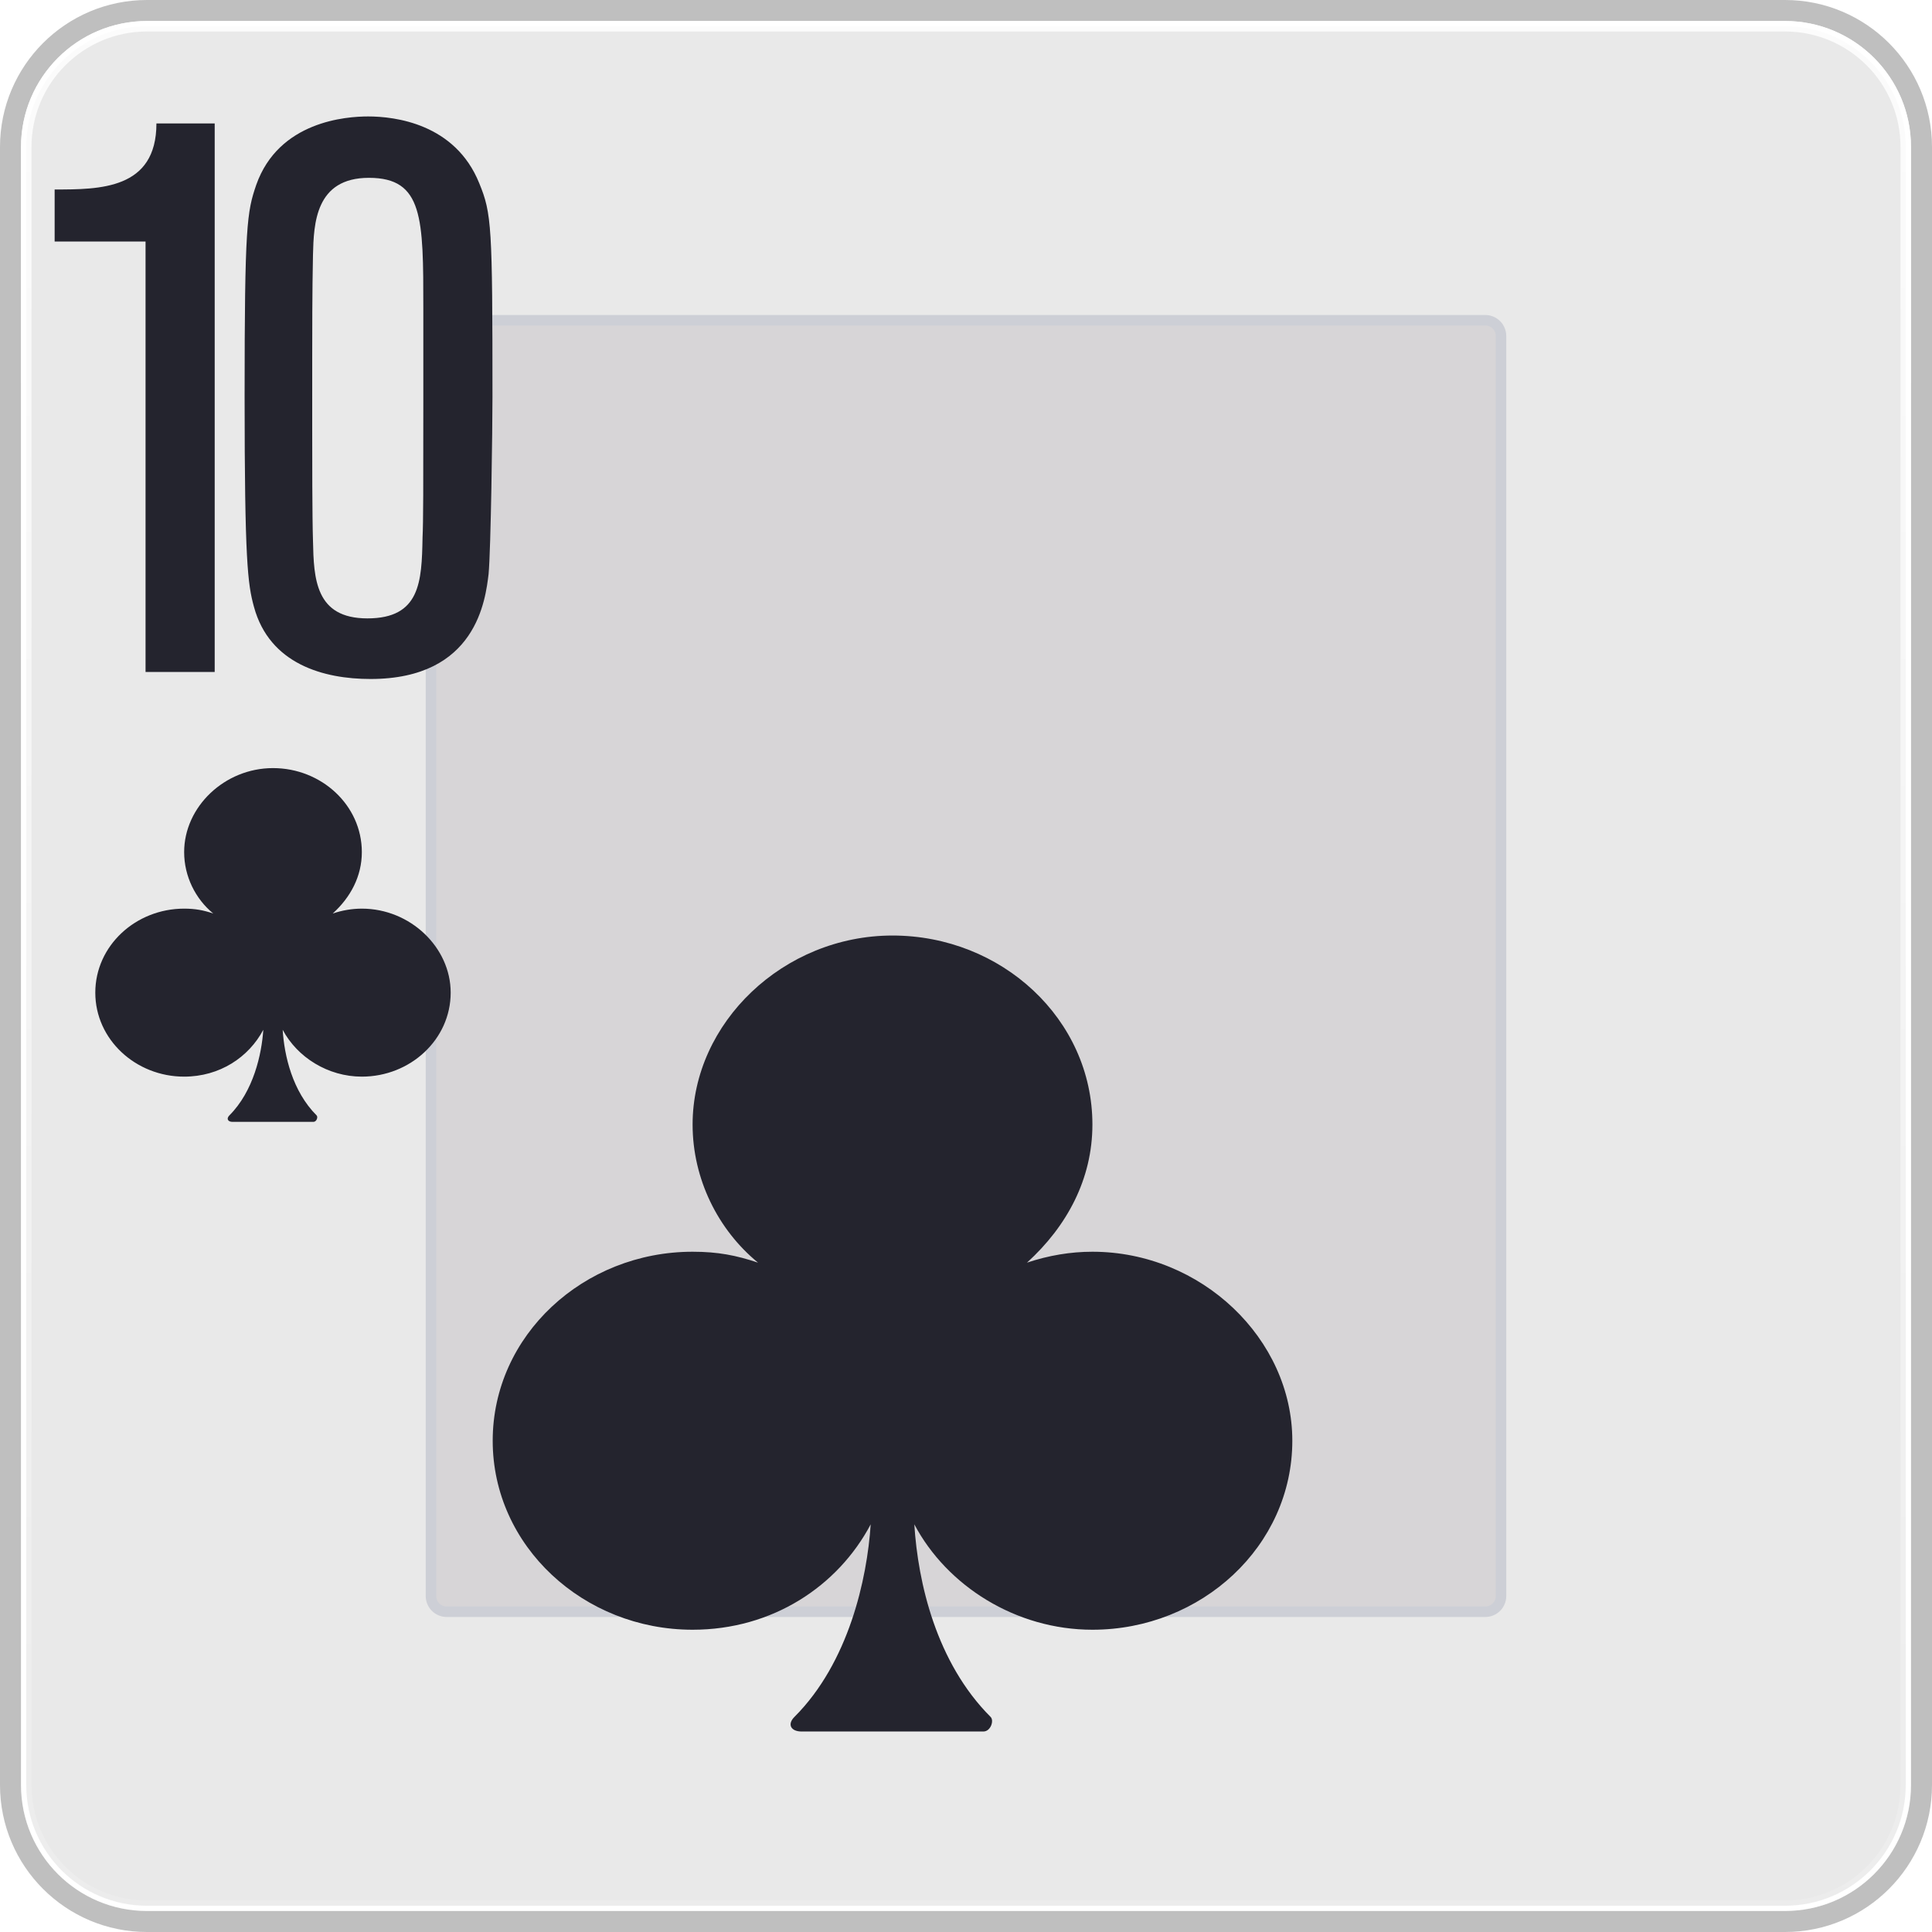
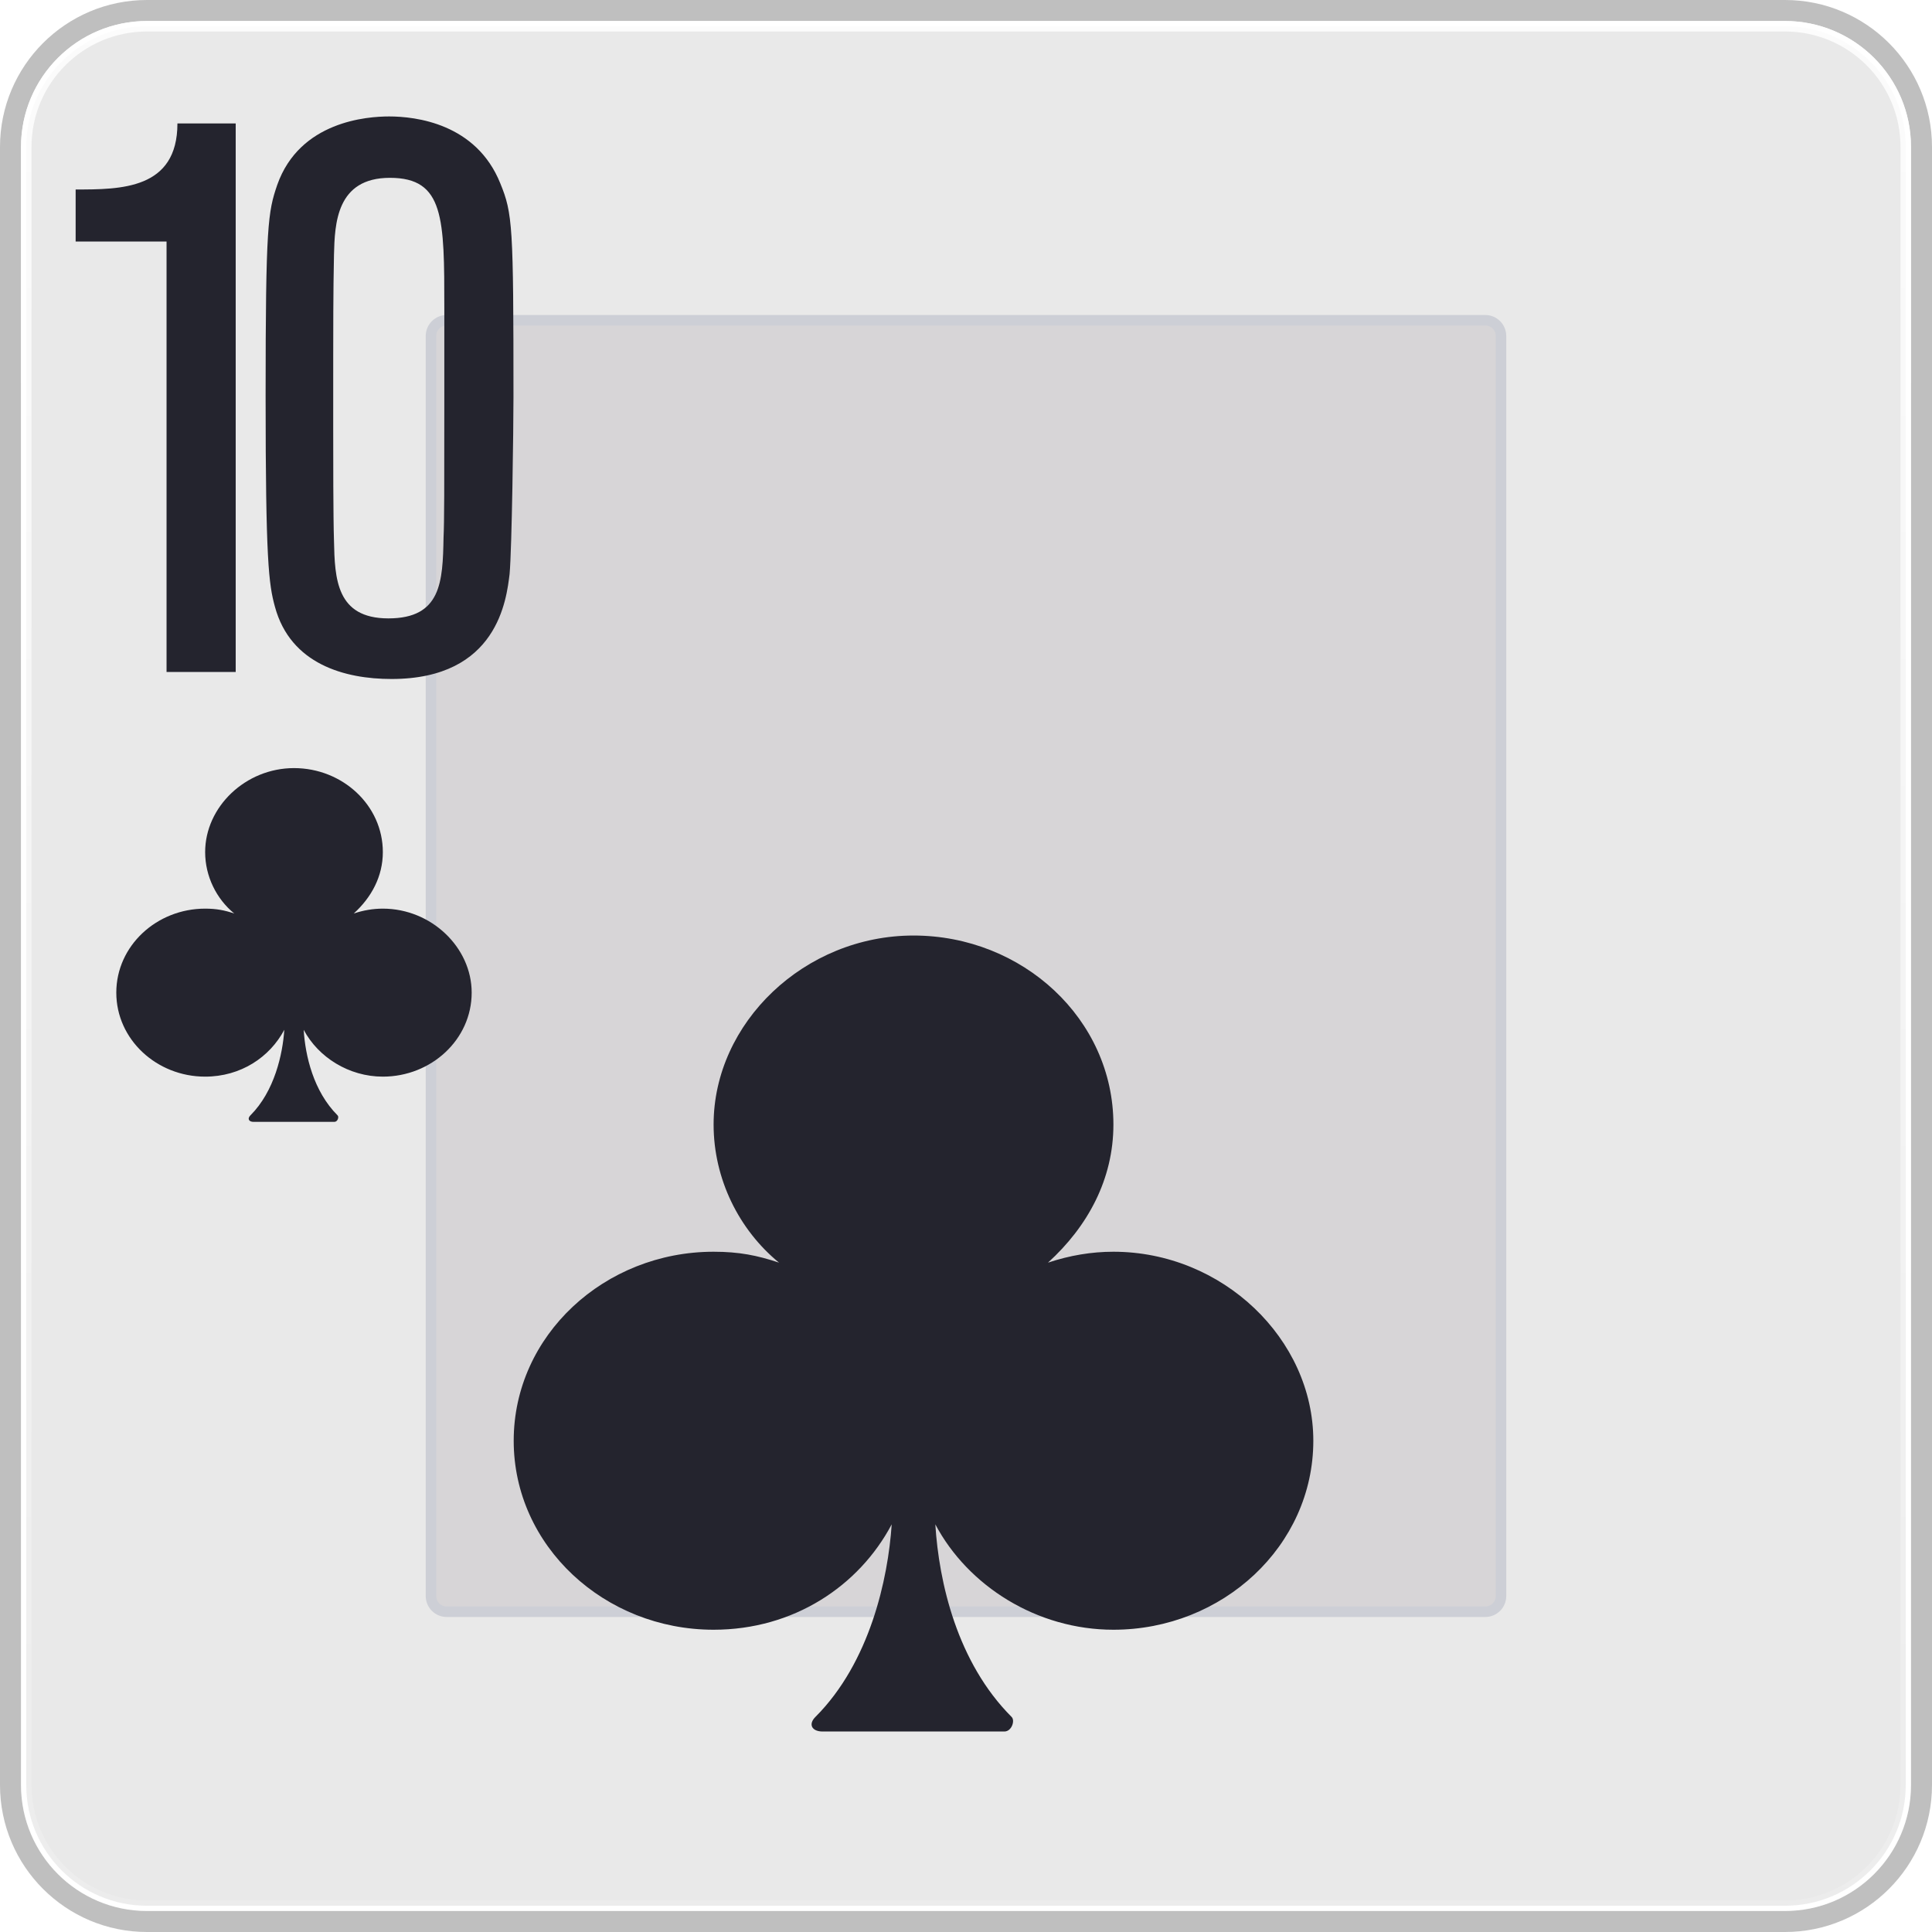
<svg xmlns="http://www.w3.org/2000/svg" width="184" height="184" viewBox="0 0 184 184" fill="none">
  <rect x="1" y="1" width="182" height="182" rx="13" stroke="black" stroke-opacity="0.25" stroke-width="2" />
  <rect x="2.5" y="2.5" width="179" height="179" rx="11.5" fill="#E9E9E9" stroke="url(#paint0_linear_324_104521)" />
  <rect x="41.045" y="30.5" width="101.909" height="123" rx="1.5" fill="#D7D5D7" stroke="#CDCFD6" />
-   <path d="M104.039 119.213C101.962 119.213 99.885 119.559 97.808 120.252C101.616 116.79 104.039 112.29 104.039 107.098C104.039 97.059 95.385 89.098 85.001 89.098C74.616 89.098 65.962 97.405 65.962 107.098C65.962 112.29 68.385 117.136 72.193 120.252C70.116 119.559 68.385 119.213 65.962 119.213C55.578 119.213 46.924 127.175 46.924 137.213C46.924 147.252 55.578 155.213 65.962 155.213C73.578 155.213 79.808 151.059 82.924 145.175C82.578 150.367 80.847 158.328 75.655 163.521C74.962 164.213 75.308 164.905 76.347 164.905H85.001H93.655C94.347 164.905 94.693 163.867 94.347 163.521C89.155 158.328 87.424 150.713 87.078 145.175C90.193 151.059 96.77 155.213 104.039 155.213C114.424 155.213 123.078 147.252 123.078 137.213C123.078 127.521 114.424 119.213 104.039 119.213Z" fill="#24242E" />
-   <path d="M34.461 86.537C33.538 86.537 32.615 86.691 31.692 86.999C33.384 85.46 34.461 83.46 34.461 81.152C34.461 76.691 30.615 73.152 25.999 73.152C21.384 73.152 17.538 76.845 17.538 81.152C17.538 83.46 18.615 85.614 20.307 86.999C19.384 86.691 18.615 86.537 17.538 86.537C12.922 86.537 9.076 90.075 9.076 94.537C9.076 98.999 12.922 102.537 17.538 102.537C20.922 102.537 23.692 100.691 25.076 98.075C24.922 100.383 24.153 103.922 21.845 106.229C21.538 106.537 21.692 106.845 22.153 106.845H25.999H29.845C30.153 106.845 30.307 106.383 30.153 106.229C27.845 103.922 27.076 100.537 26.922 98.075C28.307 100.691 31.23 102.537 34.461 102.537C39.076 102.537 42.922 98.999 42.922 94.537C42.922 90.229 39.076 86.537 34.461 86.537Z" fill="#24242E" />
-   <path d="M20.448 11.756V64H13.862V23.004H5.204V18.046C9.496 18.046 14.898 18.046 14.898 11.756H20.448ZM46.902 37.804C46.902 40.764 46.754 52.234 46.532 54.676C46.236 57.044 45.422 64.666 35.284 64.666C30.844 64.666 25.664 63.26 24.184 57.784C23.592 55.638 23.296 53.418 23.296 37.73C23.296 21.45 23.518 20.192 24.406 17.602C26.552 11.534 32.99 11.09 35.062 11.09C37.578 11.09 43.35 11.756 45.644 17.454C46.828 20.34 46.902 21.524 46.902 37.804ZM40.316 38.1V29.368C40.316 20.784 40.316 16.936 35.136 16.936C30.03 16.936 29.882 21.302 29.808 24.262C29.734 28.258 29.734 29.368 29.734 40.69C29.734 43.354 29.734 49.274 29.808 51.494C29.882 55.12 30.03 58.894 34.988 58.894C40.02 58.894 40.168 55.416 40.242 51.198C40.316 49.718 40.316 46.388 40.316 38.1Z" fill="#24242E" />
+   <path d="M106.039 119.213C103.962 119.213 101.885 119.559 99.808 120.252C103.616 116.79 106.039 112.29 106.039 107.098C106.039 97.059 97.385 89.098 87.001 89.098C76.616 89.098 67.962 97.405 67.962 107.098C67.962 112.29 70.385 117.136 74.193 120.252C72.116 119.559 70.385 119.213 67.962 119.213C57.578 119.213 48.924 127.175 48.924 137.213C48.924 147.252 57.578 155.213 67.962 155.213C75.578 155.213 81.808 151.059 84.924 145.175C84.578 150.367 82.847 158.328 77.655 163.521C76.962 164.213 77.308 164.905 78.347 164.905H87.001H95.655C96.347 164.905 96.693 163.867 96.347 163.521C91.155 158.328 89.424 150.713 89.078 145.175C92.193 151.059 98.77 155.213 106.039 155.213C116.424 155.213 125.078 147.252 125.078 137.213C125.078 127.521 116.424 119.213 106.039 119.213Z" fill="#24242E" />
+   <path d="M36.461 86.537C35.538 86.537 34.615 86.691 33.692 86.999C35.384 85.46 36.461 83.46 36.461 81.152C36.461 76.691 32.615 73.152 27.999 73.152C23.384 73.152 19.538 76.845 19.538 81.152C19.538 83.46 20.615 85.614 22.307 86.999C21.384 86.691 20.615 86.537 19.538 86.537C14.922 86.537 11.076 90.075 11.076 94.537C11.076 98.999 14.922 102.537 19.538 102.537C22.922 102.537 25.692 100.691 27.076 98.075C26.922 100.383 26.153 103.922 23.845 106.229C23.538 106.537 23.692 106.845 24.153 106.845H27.999H31.845C32.153 106.845 32.307 106.383 32.153 106.229C29.845 103.922 29.076 100.537 28.922 98.075C30.307 100.691 33.23 102.537 36.461 102.537C41.076 102.537 44.922 98.999 44.922 94.537C44.922 90.229 41.076 86.537 36.461 86.537Z" fill="#24242E" />
+   <path d="M22.448 11.756V64H15.862V23.004H7.204V18.046C11.496 18.046 16.898 18.046 16.898 11.756H22.448ZM48.902 37.804C48.902 40.764 48.754 52.234 48.532 54.676C48.236 57.044 47.422 64.666 37.284 64.666C32.844 64.666 27.664 63.26 26.184 57.784C25.592 55.638 25.296 53.418 25.296 37.73C25.296 21.45 25.518 20.192 26.406 17.602C28.552 11.534 34.99 11.09 37.062 11.09C39.578 11.09 45.35 11.756 47.644 17.454C48.828 20.34 48.902 21.524 48.902 37.804ZM42.316 38.1V29.368C42.316 20.784 42.316 16.936 37.136 16.936C32.03 16.936 31.882 21.302 31.808 24.262C31.734 28.258 31.734 29.368 31.734 40.69C31.734 43.354 31.734 49.274 31.808 51.494C31.882 55.12 32.03 58.894 36.988 58.894C42.02 58.894 42.168 55.416 42.242 51.198C42.316 49.718 42.316 46.388 42.316 38.1Z" fill="#24242E" />
  <defs>
    <linearGradient id="paint0_linear_324_104521" x1="92" y1="2" x2="92" y2="182" gradientUnits="userSpaceOnUse">
      <stop stop-color="white" stop-opacity="0.85" />
      <stop offset="1" stop-color="white" stop-opacity="0.15" />
    </linearGradient>
  </defs>
</svg>
